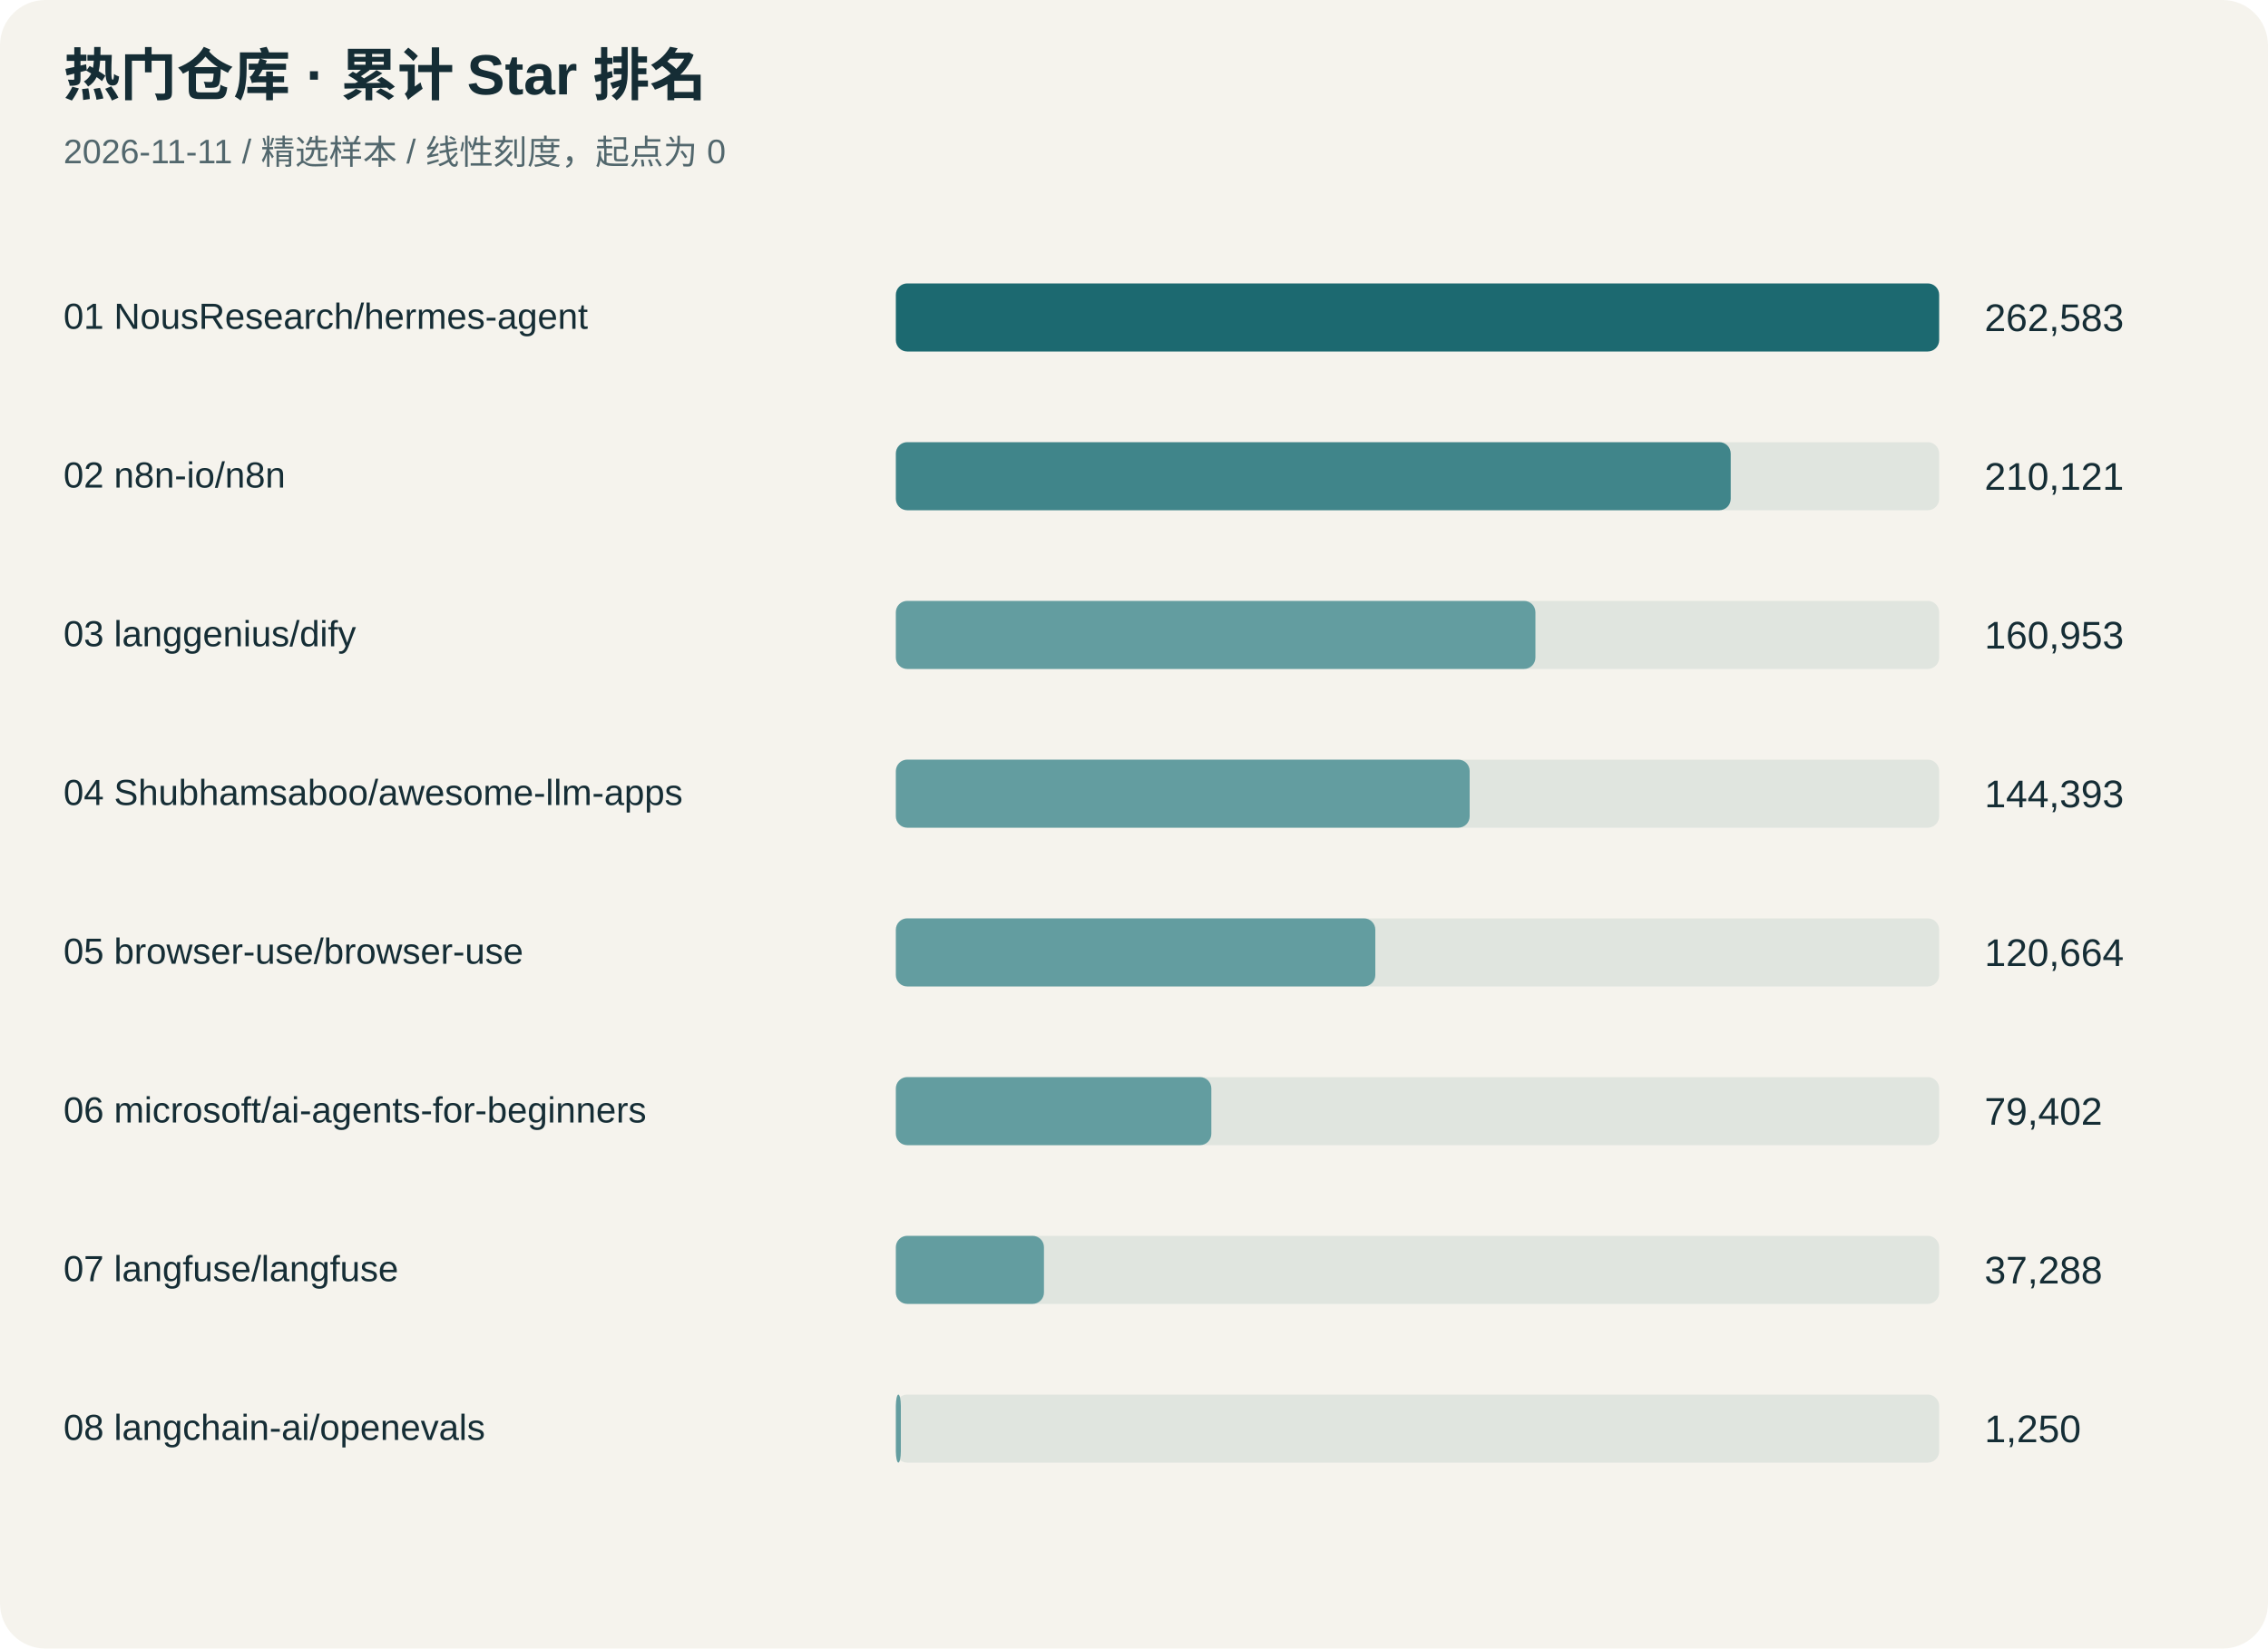
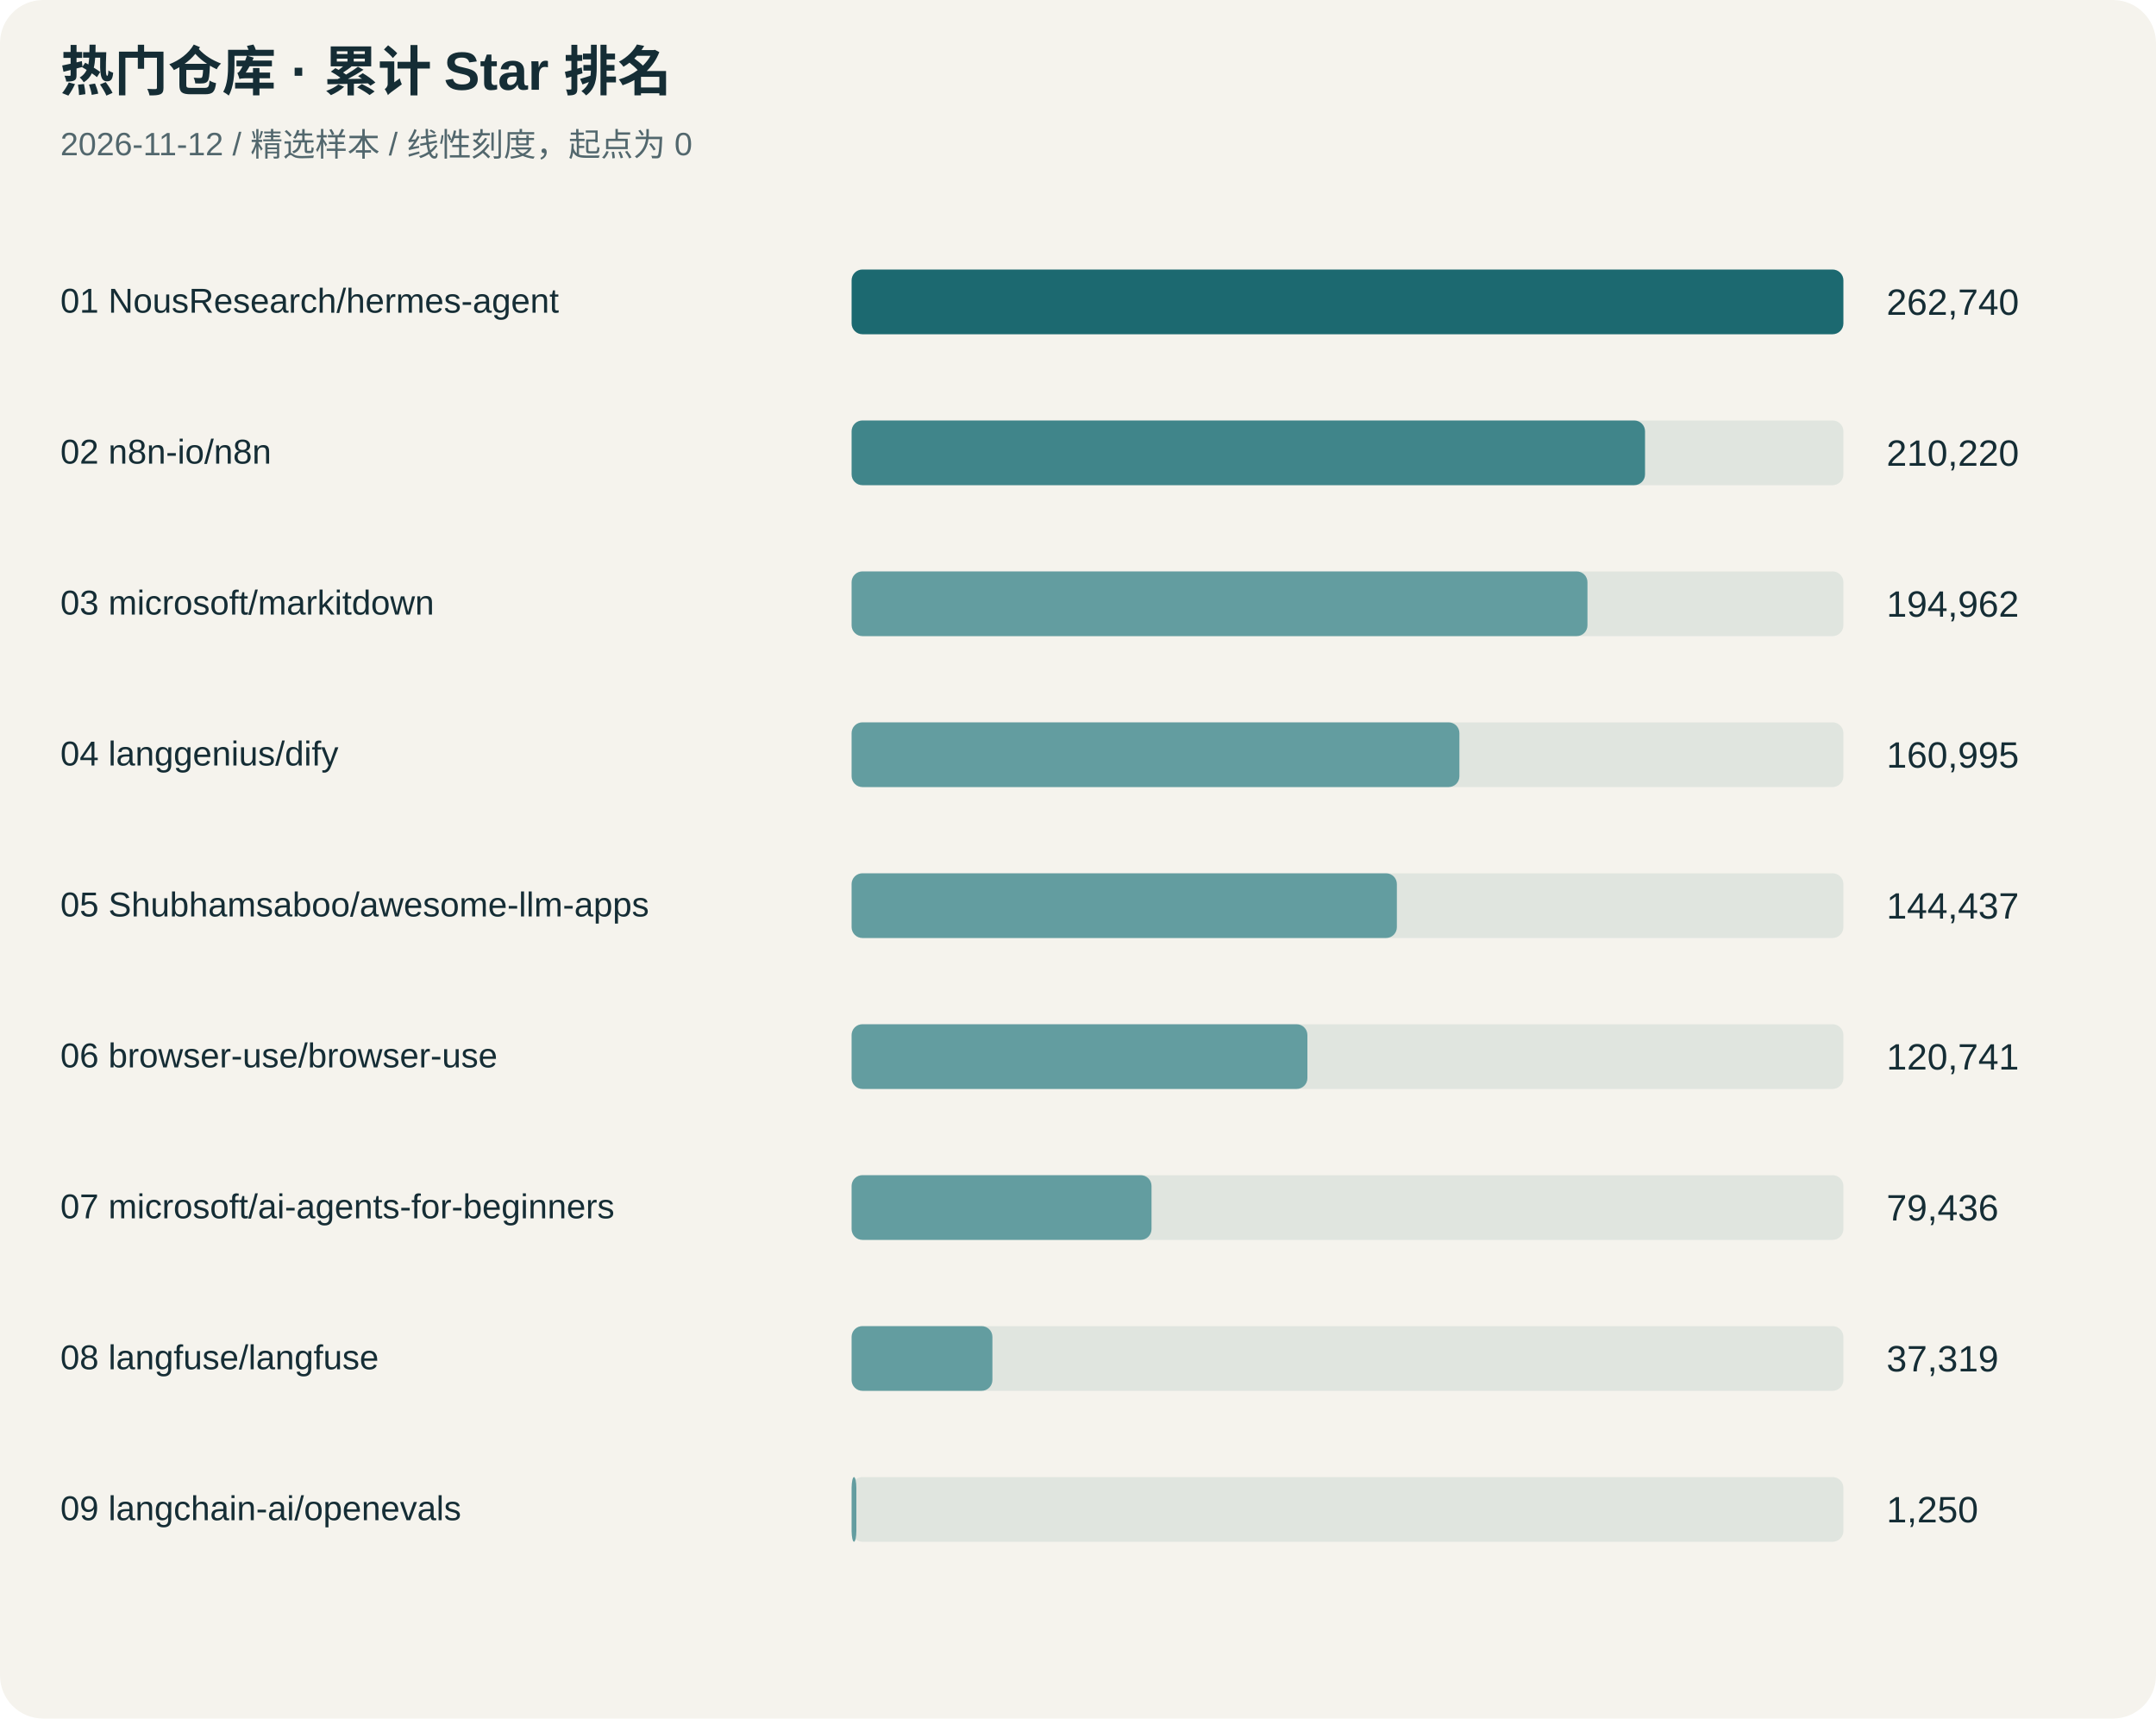
- <svg xmlns="http://www.w3.org/2000/svg" viewBox="0 0 1000 727" role="img" aria-labelledby="title desc">
+ <svg xmlns="http://www.w3.org/2000/svg" viewBox="0 0 1000 797" role="img" aria-labelledby="title desc">
  <rect width="100%" height="100%" rx="20" fill="#f5f3ed" />
  <g font-family="Segoe UI,Microsoft YaHei,Arial,sans-serif" fill="#152d35">
    <text x="28" y="42" font-size="25" font-weight="700">热门仓库 · 累计 Star 排名</text>
-     <text x="28" y="72" font-size="15" fill="#52676d">2026-11-11 / 精选样本 / 线性刻度，起点为 0</text>
+     <text x="28" y="72" font-size="15" fill="#52676d">2026-11-12 / 精选样本 / 线性刻度，起点为 0</text>
    <text x="28" y="145" font-size="16">01  NousResearch/hermes-agent</text>
    <rect x="395" y="125" width="460" height="30" rx="5" fill="#e0e5df" />
    <rect x="395" y="125" width="460.0" height="30" rx="5" fill="#1c6970" />
-     <text x="875" y="146" font-size="17">262,583</text>
+     <text x="875" y="146" font-size="17">262,740</text>
    <text x="28" y="215" font-size="16">02  n8n-io/n8n</text>
    <rect x="395" y="195" width="460" height="30" rx="5" fill="#e0e5df" />
-     <rect x="395" y="195" width="368.1" height="30" rx="5" fill="#40858a" />
-     <text x="875" y="216" font-size="17">210,121</text>
-     <text x="28" y="285" font-size="16">03  langgenius/dify</text>
+     <rect x="395" y="195" width="368.0" height="30" rx="5" fill="#40858a" />
+     <text x="875" y="216" font-size="17">210,220</text>
+     <text x="28" y="285" font-size="16">03  microsoft/markitdown</text>
    <rect x="395" y="265" width="460" height="30" rx="5" fill="#e0e5df" />
-     <rect x="395" y="265" width="282.0" height="30" rx="5" fill="#639da0" />
-     <text x="875" y="286" font-size="17">160,953</text>
-     <text x="28" y="355" font-size="16">04  Shubhamsaboo/awesome-llm-apps</text>
+     <rect x="395" y="265" width="341.3" height="30" rx="5" fill="#639da0" />
+     <text x="875" y="286" font-size="17">194,962</text>
+     <text x="28" y="355" font-size="16">04  langgenius/dify</text>
    <rect x="395" y="335" width="460" height="30" rx="5" fill="#e0e5df" />
-     <rect x="395" y="335" width="253.0" height="30" rx="5" fill="#639da0" />
-     <text x="875" y="356" font-size="17">144,393</text>
-     <text x="28" y="425" font-size="16">05  browser-use/browser-use</text>
+     <rect x="395" y="335" width="281.9" height="30" rx="5" fill="#639da0" />
+     <text x="875" y="356" font-size="17">160,995</text>
+     <text x="28" y="425" font-size="16">05  Shubhamsaboo/awesome-llm-apps</text>
    <rect x="395" y="405" width="460" height="30" rx="5" fill="#e0e5df" />
-     <rect x="395" y="405" width="211.4" height="30" rx="5" fill="#639da0" />
-     <text x="875" y="426" font-size="17">120,664</text>
-     <text x="28" y="495" font-size="16">06  microsoft/ai-agents-for-beginners</text>
+     <rect x="395" y="405" width="252.9" height="30" rx="5" fill="#639da0" />
+     <text x="875" y="426" font-size="17">144,437</text>
+     <text x="28" y="495" font-size="16">06  browser-use/browser-use</text>
    <rect x="395" y="475" width="460" height="30" rx="5" fill="#e0e5df" />
-     <rect x="395" y="475" width="139.1" height="30" rx="5" fill="#639da0" />
-     <text x="875" y="496" font-size="17">79,402</text>
-     <text x="28" y="565" font-size="16">07  langfuse/langfuse</text>
+     <rect x="395" y="475" width="211.4" height="30" rx="5" fill="#639da0" />
+     <text x="875" y="496" font-size="17">120,741</text>
+     <text x="28" y="565" font-size="16">07  microsoft/ai-agents-for-beginners</text>
    <rect x="395" y="545" width="460" height="30" rx="5" fill="#e0e5df" />
-     <rect x="395" y="545" width="65.3" height="30" rx="5" fill="#639da0" />
-     <text x="875" y="566" font-size="17">37,288</text>
-     <text x="28" y="635" font-size="16">08  langchain-ai/openevals</text>
+     <rect x="395" y="545" width="139.1" height="30" rx="5" fill="#639da0" />
+     <text x="875" y="566" font-size="17">79,436</text>
+     <text x="28" y="635" font-size="16">08  langfuse/langfuse</text>
    <rect x="395" y="615" width="460" height="30" rx="5" fill="#e0e5df" />
-     <rect x="395" y="615" width="2.2" height="30" rx="5" fill="#639da0" />
-     <text x="875" y="636" font-size="17">1,250</text>
+     <rect x="395" y="615" width="65.3" height="30" rx="5" fill="#639da0" />
+     <text x="875" y="636" font-size="17">37,319</text>
+     <text x="28" y="705" font-size="16">09  langchain-ai/openevals</text>
+     <rect x="395" y="685" width="460" height="30" rx="5" fill="#e0e5df" />
+     <rect x="395" y="685" width="2.2" height="30" rx="5" fill="#639da0" />
+     <text x="875" y="706" font-size="17">1,250</text>
  </g>
</svg>
